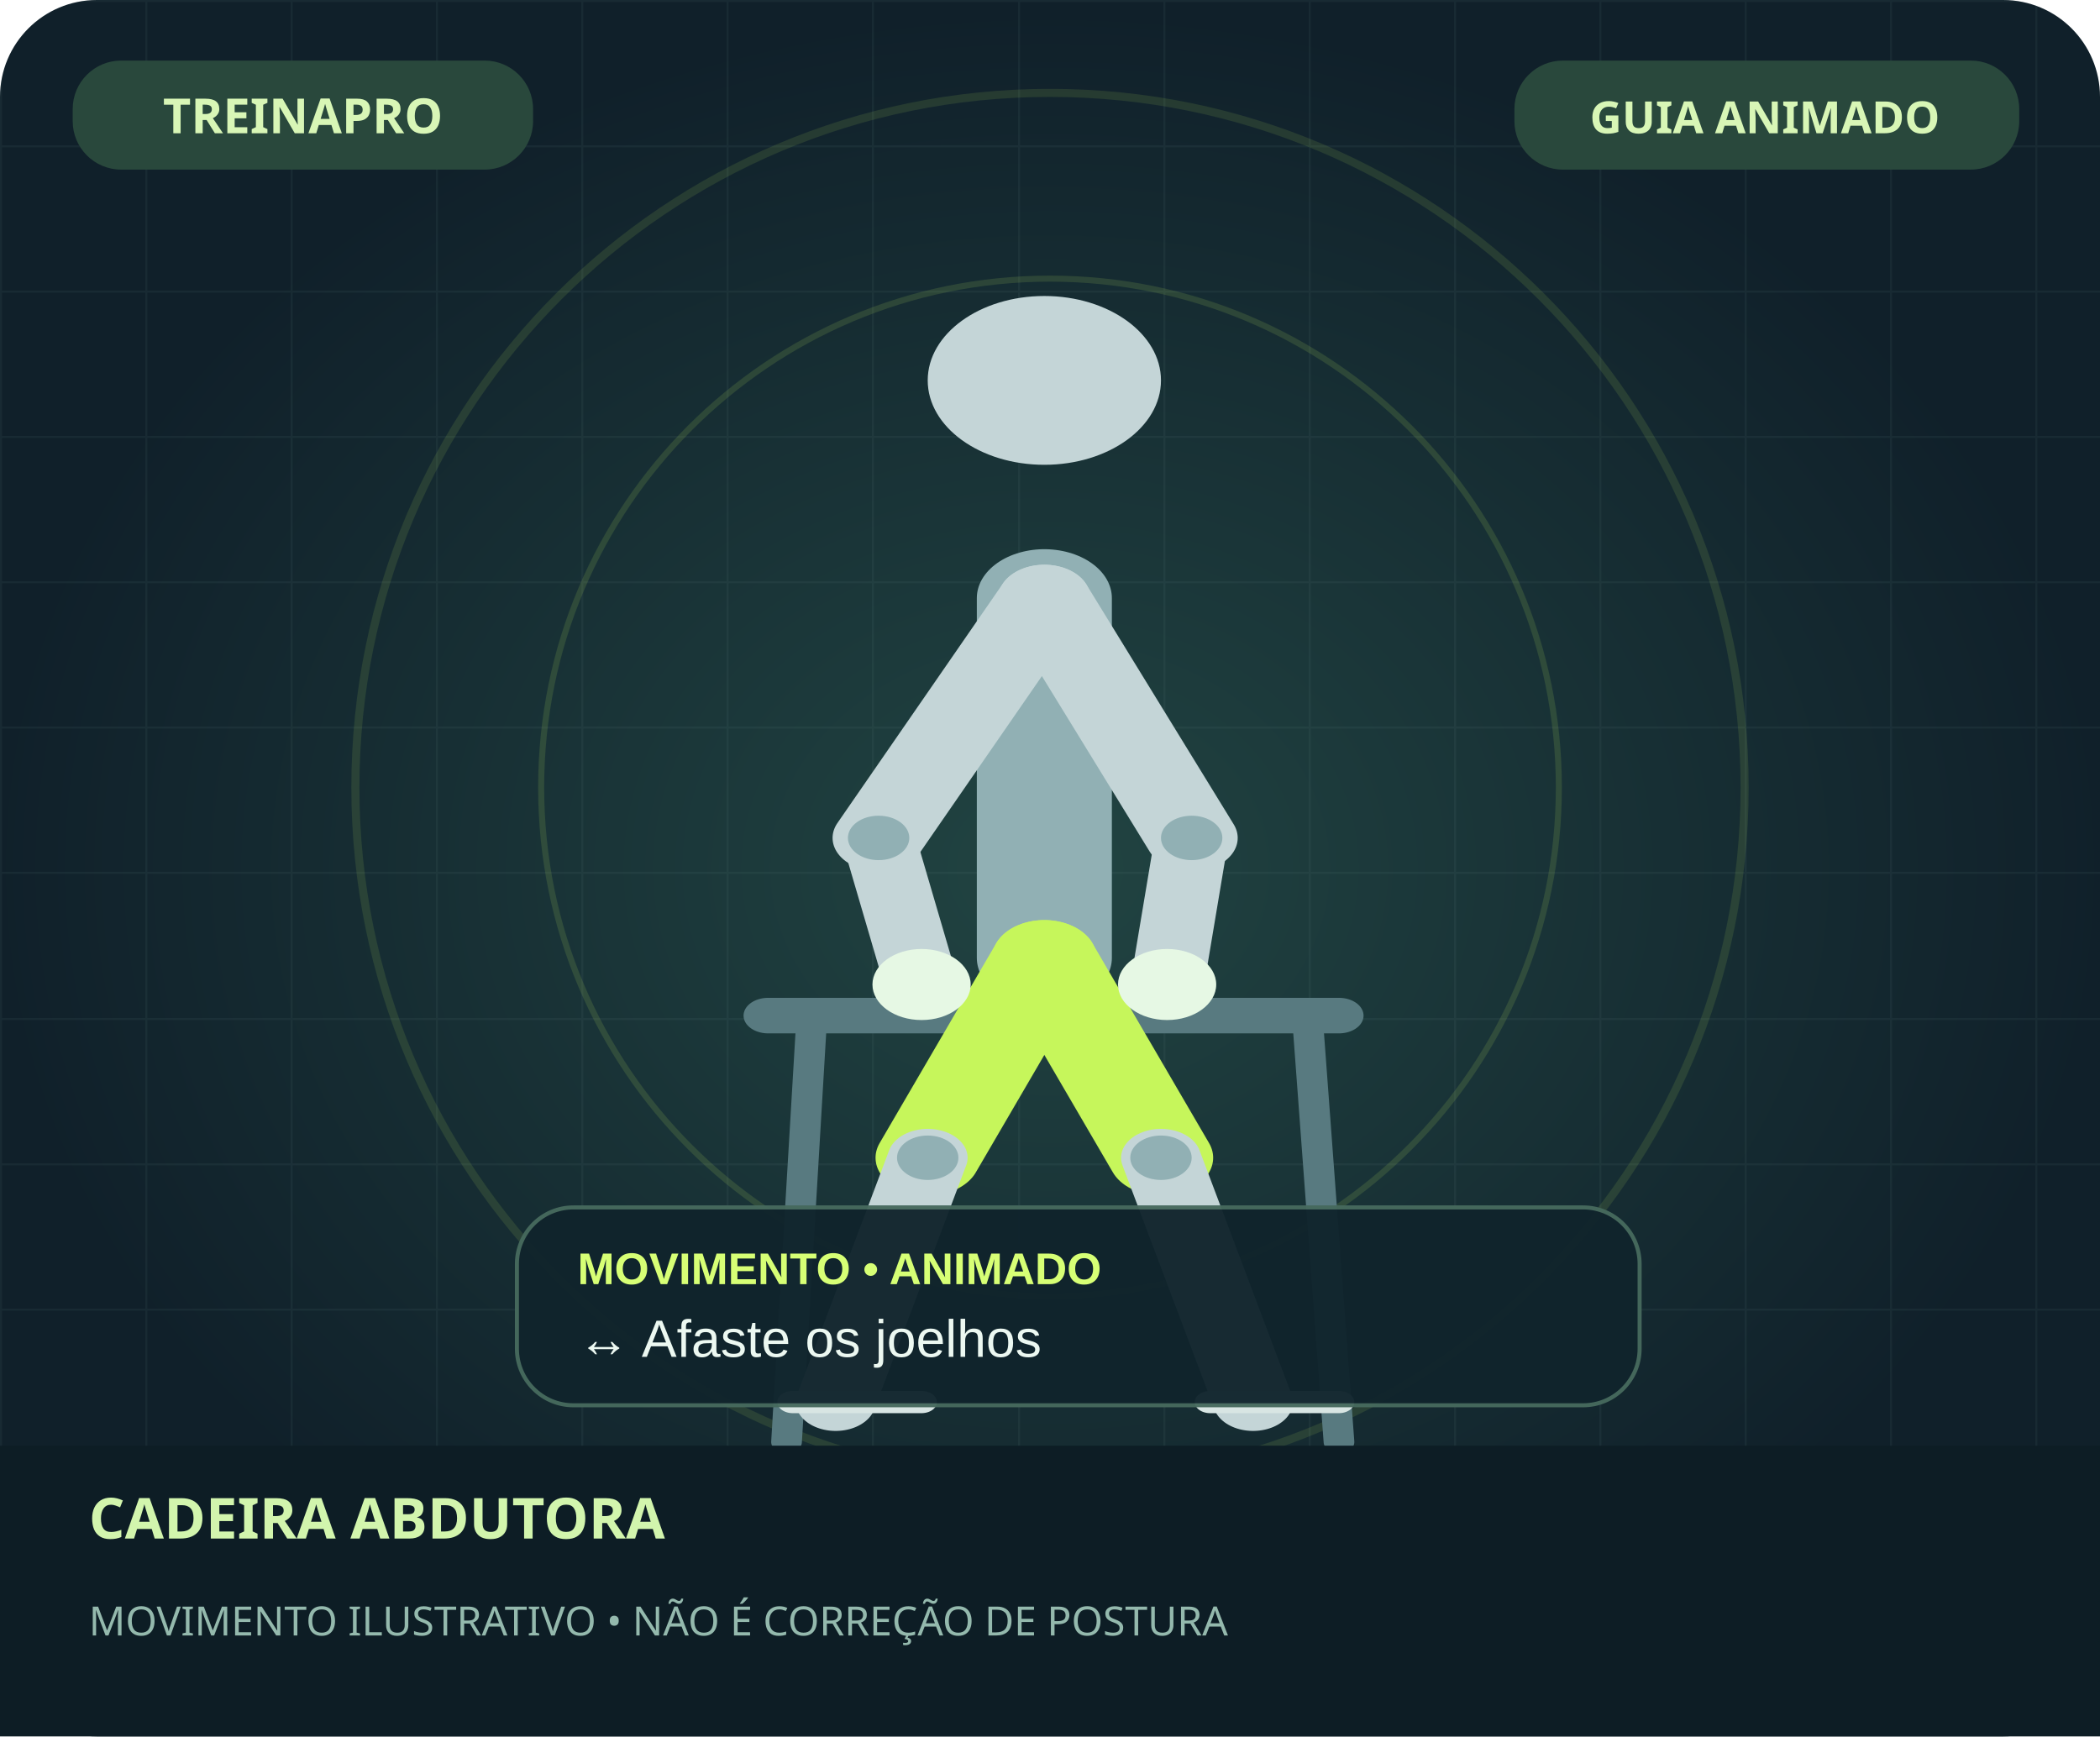
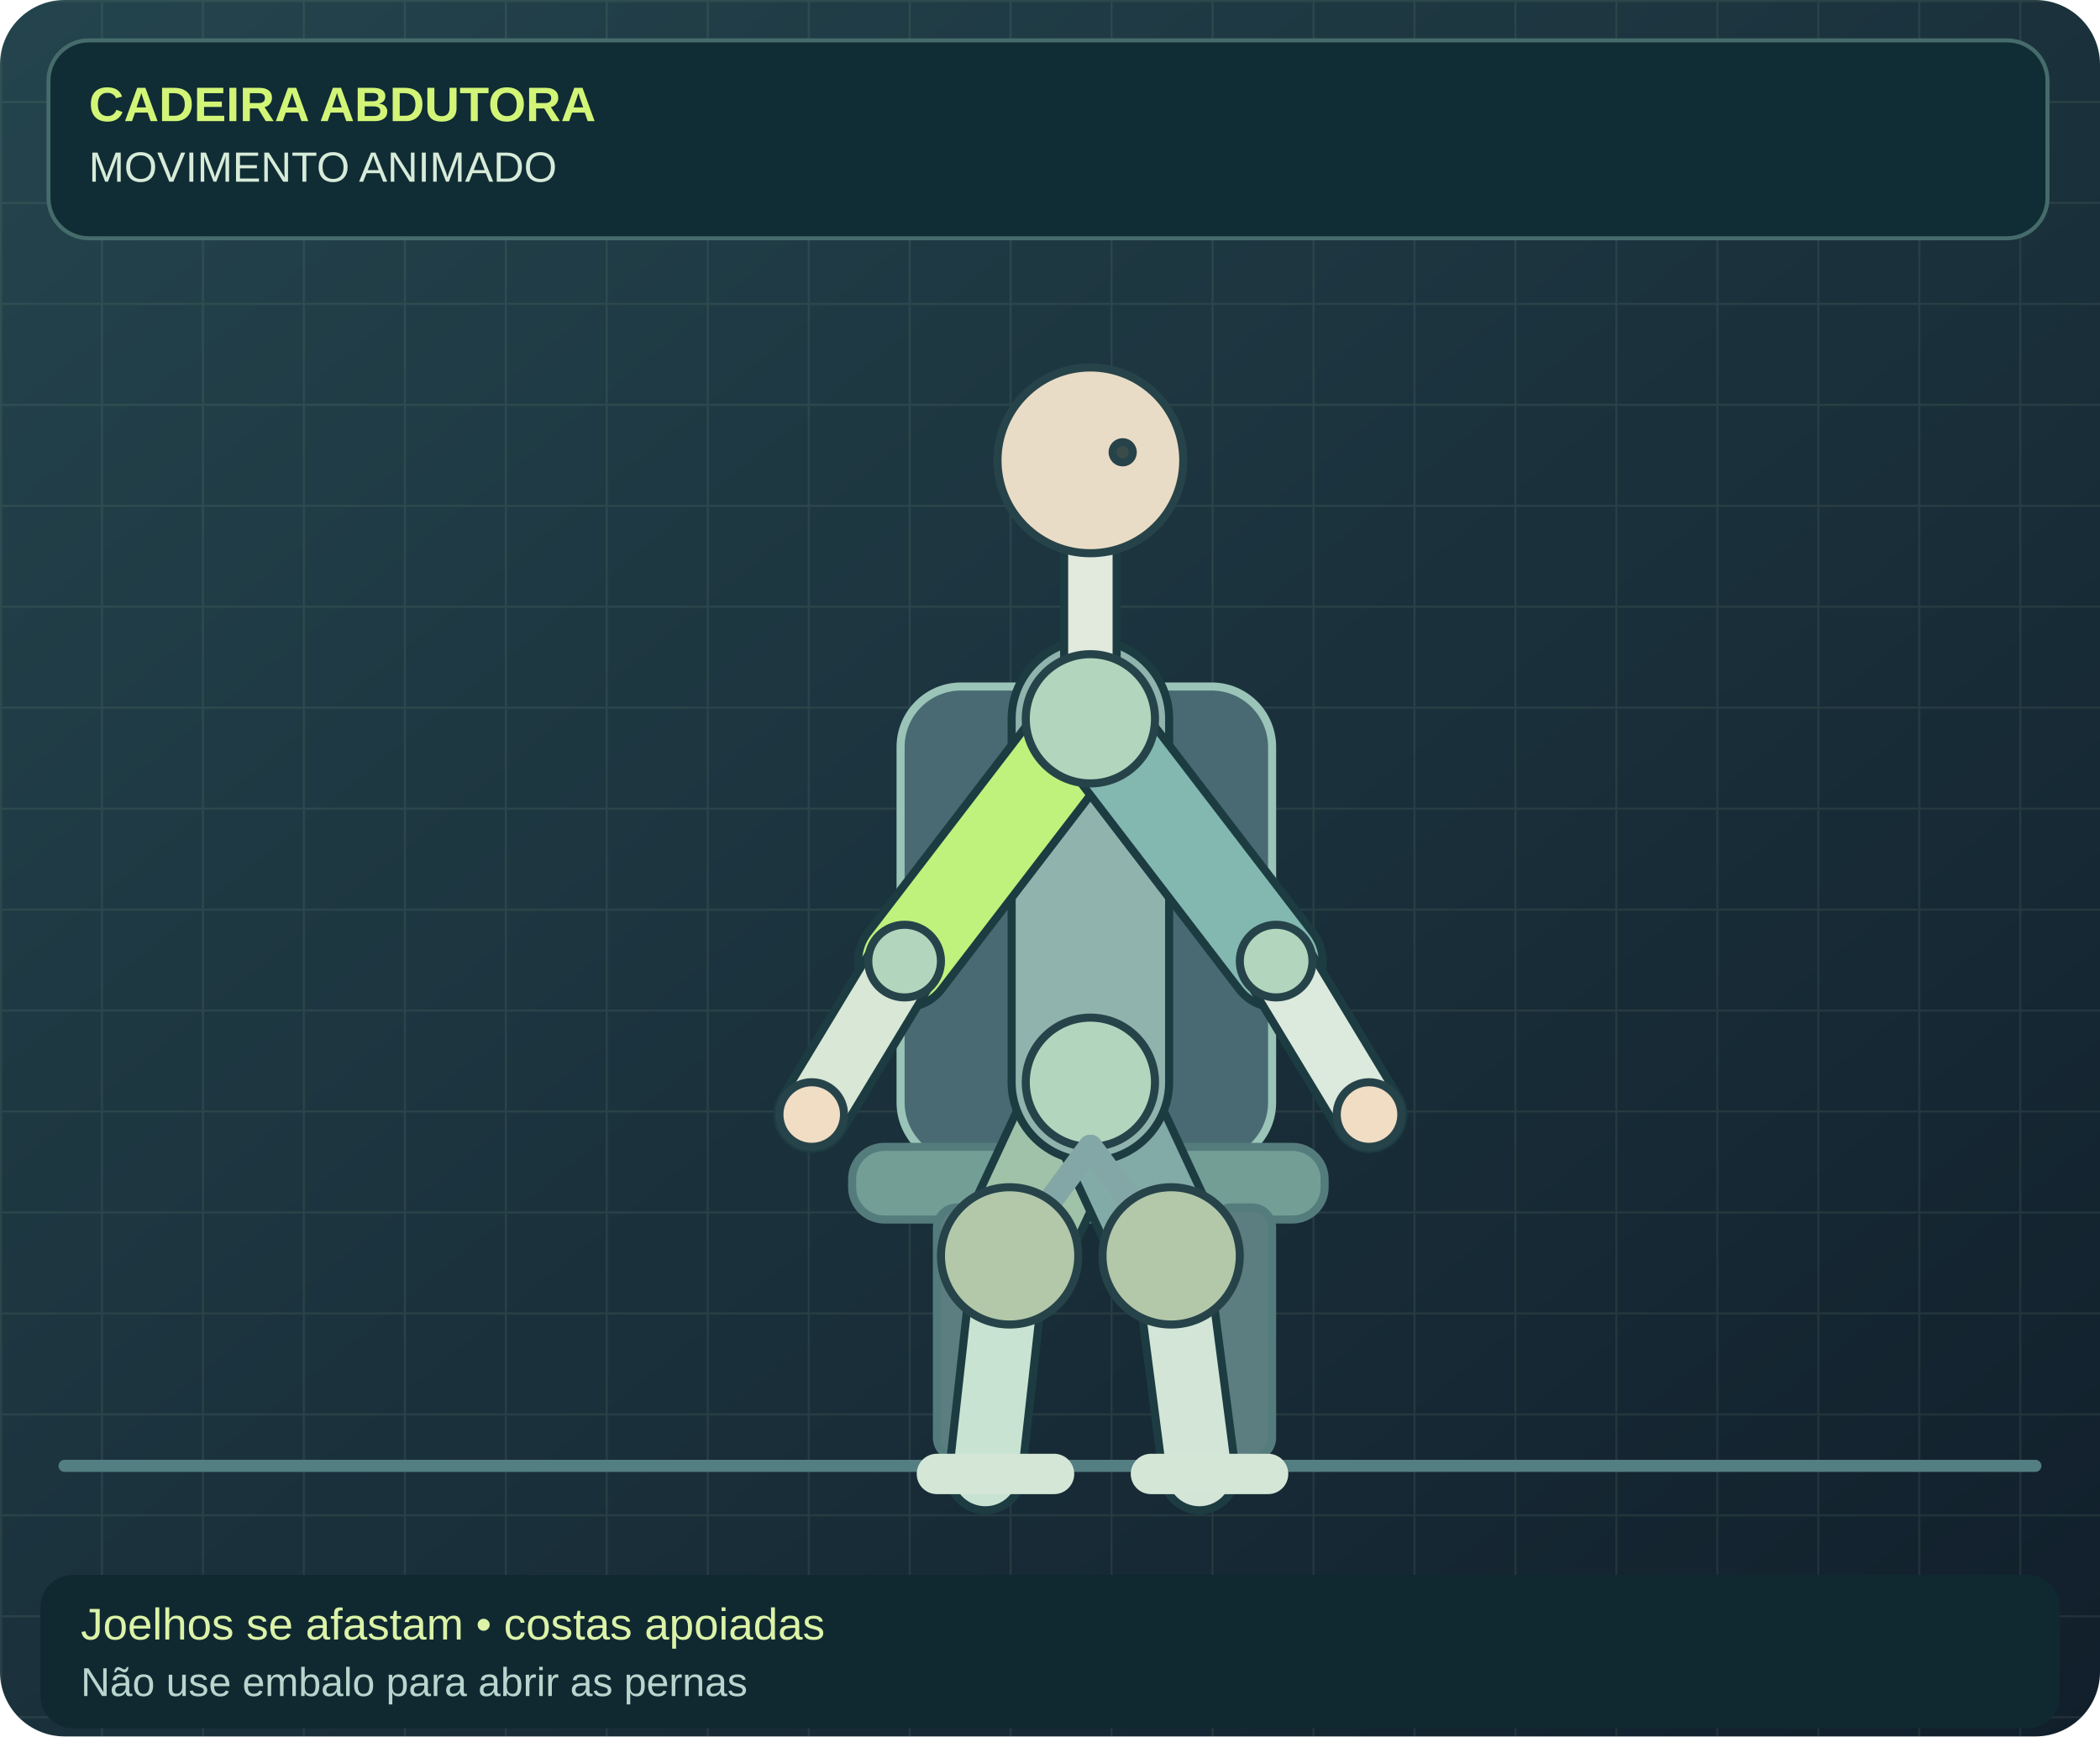
- <svg xmlns="http://www.w3.org/2000/svg" viewBox="0 0 520 430" role="img" aria-labelledby="title desc">
+ <svg xmlns="http://www.w3.org/2000/svg" viewBox="0 0 520 430" role="img" aria-labelledby="exercise-title exercise-description">
  <defs>
-     <radialGradient id="bg">
-       <stop stop-color="#214442" />
-       <stop offset="1" stop-color="#10202a" />
-     </radialGradient>
-     <pattern id="grid" width="36" height="36" patternUnits="userSpaceOnUse">
-       <path d="M36 0H0V36" stroke="#729290" stroke-opacity=".095" fill="none" />
+     <linearGradient id="bg" x1="0" y1="0" x2="1" y2="1">
+       <stop stop-color="#24444d" />
+       <stop offset="1" stop-color="#111f2b" />
+     </linearGradient>
+     <pattern id="grid" width="25" height="25" patternUnits="userSpaceOnUse">
+       <path d="M25 0H0V25" fill="none" stroke="#b0c8a0" stroke-opacity=".1" />
    </pattern>
  </defs>
-   <rect width="520" height="430" rx="24" fill="url(#bg)" />
-   <rect width="520" height="430" rx="24" fill="url(#grid)" />
-   <circle cx="260" cy="195" r="172" fill="none" stroke="#c6f65b" opacity=".11" stroke-width="2" />
-   <circle cx="260" cy="195" r="126" fill="none" stroke="#c6f65b" opacity=".13" stroke-width="1.5" />
-   <rect x="18" y="15" rx="12" width="114" height="27" fill="#29483c" />
-   <text x="75" y="33" fill="#d8f6b6" text-anchor="middle" font-size="12" font-weight="bold" font-family="sans-serif">TREINAPRO</text>
-   <rect x="375" y="15" rx="12" width="125" height="27" fill="#29483c" />
-   <text x="437" y="33" fill="#d8f6b6" text-anchor="middle" font-size="11" font-weight="bold" font-family="sans-serif">GUIA ANIMADO</text>
-   <g transform="translate(61 15) scale(1.52 1.10)">
-     <line x1="85" y1="215" x2="178" y2="215" stroke="#587a80" stroke-width="8" stroke-linecap="round" />
-     <line x1="92" y1="218" x2="88" y2="311" stroke="#587a80" stroke-width="5" stroke-linecap="round" />
-     <line x1="173" y1="218" x2="178" y2="311" stroke="#587a80" stroke-width="5" stroke-linecap="round" />
-     <line x1="130" y1="121" x2="130" y2="202" stroke="#91b0b4" stroke-width="22" stroke-linecap="round" />
-     <line x1="130" y1="202" x2="111" y2="247" stroke="#c6f65b" stroke-width="17" stroke-linecap="round">
-       <animate attributeName="x2" values="111;111;95;95;111;111" keyTimes="0;0.12;0.42;0.57;0.88;1" dur="4.8s" repeatCount="indefinite" calcMode="linear" />
-     </line>
-     <line x1="111" y1="247" x2="96" y2="302" stroke="#c4d5d7" stroke-width="13" stroke-linecap="round">
-       <animate attributeName="x1" values="111;111;95;95;111;111" keyTimes="0;0.12;0.42;0.57;0.88;1" dur="4.8s" repeatCount="indefinite" calcMode="linear" />
-       <animate attributeName="x2" values="96;96;58;58;96;96" keyTimes="0;0.12;0.42;0.57;0.88;1" dur="4.8s" repeatCount="indefinite" calcMode="linear" />
-     </line>
-     <line x1="130" y1="202" x2="149" y2="247" stroke="#c6f65b" stroke-width="17" stroke-linecap="round">
-       <animate attributeName="x2" values="149;149;163;163;149;149" keyTimes="0;0.12;0.42;0.57;0.88;1" dur="4.8s" repeatCount="indefinite" calcMode="linear" />
-     </line>
-     <line x1="149" y1="247" x2="164" y2="302" stroke="#c4d5d7" stroke-width="13" stroke-linecap="round">
-       <animate attributeName="x1" values="149;149;163;163;149;149" keyTimes="0;0.12;0.42;0.57;0.88;1" dur="4.8s" repeatCount="indefinite" calcMode="linear" />
-       <animate attributeName="x2" values="164;164;204;204;164;164" keyTimes="0;0.12;0.42;0.57;0.88;1" dur="4.8s" repeatCount="indefinite" calcMode="linear" />
-     </line>
-     <line x1="130" y1="121" x2="103" y2="175" stroke="#c4d5d7" stroke-width="15" stroke-linecap="round" />
-     <line x1="103" y1="175" x2="110" y2="208" stroke="#c4d5d7" stroke-width="12" stroke-linecap="round" />
-     <line x1="130" y1="121" x2="154" y2="175" stroke="#c4d5d7" stroke-width="15" stroke-linecap="round" />
-     <line x1="154" y1="175" x2="150" y2="208" stroke="#c4d5d7" stroke-width="12" stroke-linecap="round" />
-     <circle cx="130" cy="72" r="19" fill="#c4d5d7" />
-     <circle cx="103" cy="175" r="5" fill="#91b0b4" />
-     <circle cx="154" cy="175" r="5" fill="#91b0b4" />
-     <circle cx="111" cy="247" r="5" fill="#91b0b4">
-       <animate attributeName="cx" values="111;111;95;95;111;111" keyTimes="0;0.12;0.42;0.57;0.88;1" dur="4.8s" repeatCount="indefinite" calcMode="linear" />
-     </circle>
-     <circle cx="149" cy="247" r="5" fill="#91b0b4">
-       <animate attributeName="cx" values="149;149;163;163;149;149" keyTimes="0;0.12;0.42;0.57;0.88;1" dur="4.8s" repeatCount="indefinite" calcMode="linear" />
-     </circle>
-     <circle cx="110" cy="208" r="8" fill="#e6f8e4" />
-     <circle cx="150" cy="208" r="8" fill="#e6f8e4" />
-     <line x1="89" y1="302" x2="110" y2="302" stroke="#d8e5e3" stroke-width="5" stroke-linecap="round">
-       <animate attributeName="x1" values="89;89;51;51;89;89" keyTimes="0;0.12;0.42;0.57;0.88;1" dur="4.8s" repeatCount="indefinite" calcMode="linear" />
-       <animate attributeName="x2" values="110;110;72;72;110;110" keyTimes="0;0.12;0.42;0.57;0.88;1" dur="4.8s" repeatCount="indefinite" calcMode="linear" />
-     </line>
-     <line x1="157" y1="302" x2="178" y2="302" stroke="#d8e5e3" stroke-width="5" stroke-linecap="round">
-       <animate attributeName="x1" values="157;157;197;197;157;157" keyTimes="0;0.12;0.42;0.57;0.88;1" dur="4.8s" repeatCount="indefinite" calcMode="linear" />
-       <animate attributeName="x2" values="178;178;218;218;178;178" keyTimes="0;0.12;0.42;0.57;0.88;1" dur="4.8s" repeatCount="indefinite" calcMode="linear" />
-     </line>
-   </g>
-   <rect x="0" y="358" width="520" height="72" fill="#0d1d25" />
-   <text x="22" y="381" fill="#d2f5ad" font-size="14" font-family="sans-serif" font-weight="bold">CADEIRA ABDUTORA</text>
-   <text x="22" y="405" fill="#94b9ad" font-size="10" font-family="sans-serif">MOVIMENTO ILUSTRATIVO • NÃO É CORREÇÃO DE POSTURA</text>
-   <g aria-hidden="true">
-     <rect x="128" y="299" rx="14" width="278" height="49" fill="#10232c" stroke="#46695d" opacity=".96" />
-     <text x="143" y="318" fill="#d7ff75" font-size="11" font-weight="bold" font-family="Arial,sans-serif">MOVIMENTO • ANIMADO</text>
-     <text x="143" y="336" fill="#ecf8f1" font-size="13" font-family="Arial,sans-serif">↔ Afaste os joelhos</text>
-   </g>
+   <rect width="100%" height="100%" rx="16" fill="url(#bg)" />
+   <rect width="100%" height="100%" rx="16" fill="url(#grid)" />
+   <line x1="16" y1="363" x2="504" y2="363" stroke="#537e82" stroke-width="3" stroke-linecap="round" />
+   <rect x="223" y="170" width="92" height="118" rx="15" fill="#496a73" stroke="#9ac4b7" stroke-width="2" />
+   <rect x="211" y="284" width="117" height="18" rx="8" fill="#729e96" stroke="#547c7c" stroke-width="2" />
+   <rect x="232" y="299" width="15" height="62" rx="5" fill="#5d7e81" stroke="#547c7c" stroke-width="2" />
+   <rect x="300" y="299" width="15" height="62" rx="5" fill="#5d7e81" stroke="#547c7c" stroke-width="2" />
+   <line x1="270" y1="268" x2="250" y2="311" stroke="#1c3c42" stroke-width="29" stroke-linecap="round">
+     <animate attributeName="x2" values="250;250;206;206;250" keyTimes="0;0.15;0.45;0.68;1" dur="4.8ss" repeatCount="indefinite" />
+     <animate attributeName="y2" values="311;311;306;306;311" keyTimes="0;0.15;0.45;0.68;1" dur="4.8ss" repeatCount="indefinite" />
+   </line>
+   <line x1="270" y1="268" x2="250" y2="311" stroke="#a0c2a8" stroke-width="25" stroke-linecap="round">
+     <animate attributeName="x2" values="250;250;206;206;250" keyTimes="0;0.15;0.45;0.68;1" dur="4.8ss" repeatCount="indefinite" />
+     <animate attributeName="y2" values="311;311;306;306;311" keyTimes="0;0.15;0.45;0.68;1" dur="4.8ss" repeatCount="indefinite" />
+   </line>
+   <line x1="250" y1="311" x2="244" y2="365" stroke="#1c3c42" stroke-width="20" stroke-linecap="round">
+     <animate attributeName="x1" values="250;250;206;206;250" keyTimes="0;0.15;0.45;0.68;1" dur="4.8ss" repeatCount="indefinite" />
+     <animate attributeName="y1" values="311;311;306;306;311" keyTimes="0;0.15;0.45;0.68;1" dur="4.8ss" repeatCount="indefinite" />
+     <animate attributeName="x2" values="244;244;188;188;244" keyTimes="0;0.15;0.45;0.68;1" dur="4.8ss" repeatCount="indefinite" />
+     <animate attributeName="y2" values="365;365;360;360;365" keyTimes="0;0.15;0.45;0.68;1" dur="4.8ss" repeatCount="indefinite" />
+   </line>
+   <line x1="250" y1="311" x2="244" y2="365" stroke="#c9e3d3" stroke-width="16" stroke-linecap="round">
+     <animate attributeName="x1" values="250;250;206;206;250" keyTimes="0;0.15;0.45;0.68;1" dur="4.8ss" repeatCount="indefinite" />
+     <animate attributeName="y1" values="311;311;306;306;311" keyTimes="0;0.15;0.45;0.68;1" dur="4.8ss" repeatCount="indefinite" />
+     <animate attributeName="x2" values="244;244;188;188;244" keyTimes="0;0.15;0.45;0.68;1" dur="4.8ss" repeatCount="indefinite" />
+     <animate attributeName="y2" values="365;365;360;360;365" keyTimes="0;0.15;0.45;0.68;1" dur="4.8ss" repeatCount="indefinite" />
+   </line>
+   <line x1="270" y1="268" x2="290" y2="311" stroke="#1c3c42" stroke-width="29" stroke-linecap="round">
+     <animate attributeName="x2" values="290;290;334;334;290" keyTimes="0;0.15;0.45;0.68;1" dur="4.8ss" repeatCount="indefinite" />
+     <animate attributeName="y2" values="311;311;306;306;311" keyTimes="0;0.15;0.45;0.68;1" dur="4.8ss" repeatCount="indefinite" />
+   </line>
+   <line x1="270" y1="268" x2="290" y2="311" stroke="#82aaa6" stroke-width="25" stroke-linecap="round">
+     <animate attributeName="x2" values="290;290;334;334;290" keyTimes="0;0.15;0.45;0.68;1" dur="4.8ss" repeatCount="indefinite" />
+     <animate attributeName="y2" values="311;311;306;306;311" keyTimes="0;0.15;0.45;0.68;1" dur="4.8ss" repeatCount="indefinite" />
+   </line>
+   <line x1="290" y1="311" x2="297" y2="365" stroke="#1c3c42" stroke-width="20" stroke-linecap="round">
+     <animate attributeName="x1" values="290;290;334;334;290" keyTimes="0;0.15;0.45;0.68;1" dur="4.8ss" repeatCount="indefinite" />
+     <animate attributeName="y1" values="311;311;306;306;311" keyTimes="0;0.15;0.45;0.68;1" dur="4.8ss" repeatCount="indefinite" />
+     <animate attributeName="x2" values="297;297;351;351;297" keyTimes="0;0.15;0.45;0.68;1" dur="4.8ss" repeatCount="indefinite" />
+     <animate attributeName="y2" values="365;365;360;360;365" keyTimes="0;0.15;0.45;0.68;1" dur="4.8ss" repeatCount="indefinite" />
+   </line>
+   <line x1="290" y1="311" x2="297" y2="365" stroke="#d2e5d7" stroke-width="16" stroke-linecap="round">
+     <animate attributeName="x1" values="290;290;334;334;290" keyTimes="0;0.15;0.45;0.68;1" dur="4.8ss" repeatCount="indefinite" />
+     <animate attributeName="y1" values="311;311;306;306;311" keyTimes="0;0.15;0.45;0.68;1" dur="4.8ss" repeatCount="indefinite" />
+     <animate attributeName="x2" values="297;297;351;351;297" keyTimes="0;0.15;0.45;0.68;1" dur="4.8ss" repeatCount="indefinite" />
+     <animate attributeName="y2" values="365;365;360;360;365" keyTimes="0;0.15;0.45;0.68;1" dur="4.8ss" repeatCount="indefinite" />
+   </line>
+   <line x1="270" y1="268" x2="270" y2="178" stroke="#1c3c42" stroke-width="41" stroke-linecap="round" />
+   <line x1="270" y1="268" x2="270" y2="178" stroke="#90b4ad" stroke-width="37" stroke-linecap="round" />
+   <line x1="270" y1="178" x2="224" y2="238" stroke="#1c3c42" stroke-width="25" stroke-linecap="round" />
+   <line x1="270" y1="178" x2="224" y2="238" stroke="#bff17d" stroke-width="21" stroke-linecap="round" />
+   <line x1="224" y1="238" x2="201" y2="276" stroke="#1c3c42" stroke-width="19" stroke-linecap="round" />
+   <line x1="224" y1="238" x2="201" y2="276" stroke="#d8e7d6" stroke-width="15" stroke-linecap="round" />
+   <line x1="270" y1="178" x2="316" y2="238" stroke="#1c3c42" stroke-width="25" stroke-linecap="round" />
+   <line x1="270" y1="178" x2="316" y2="238" stroke="#83b8b1" stroke-width="21" stroke-linecap="round" />
+   <line x1="316" y1="238" x2="339" y2="276" stroke="#1c3c42" stroke-width="19" stroke-linecap="round" />
+   <line x1="316" y1="238" x2="339" y2="276" stroke="#dceadd" stroke-width="15" stroke-linecap="round" />
+   <line x1="270" y1="178" x2="270" y2="114" stroke="#1c3c42" stroke-width="15" stroke-linecap="round" />
+   <line x1="270" y1="178" x2="270" y2="114" stroke="#e2e9dd" stroke-width="11" stroke-linecap="round" />
+   <circle cx="270" cy="268" r="16" fill="#b2d6bd" stroke="#27434a" stroke-width="2" />
+   <circle cx="270" cy="178" r="16" fill="#b2d6bd" stroke="#27434a" stroke-width="2" />
+   <circle cx="250" cy="311" r="9" fill="#b2d6bd" stroke="#27434a" stroke-width="2">
+     <animate attributeName="cx" values="250;250;206;206;250" keyTimes="0;0.15;0.45;0.68;1" dur="4.8ss" repeatCount="indefinite" />
+     <animate attributeName="cy" values="311;311;306;306;311" keyTimes="0;0.15;0.45;0.68;1" dur="4.8ss" repeatCount="indefinite" />
+   </circle>
+   <circle cx="290" cy="311" r="9" fill="#b2d6bd" stroke="#27434a" stroke-width="2">
+     <animate attributeName="cx" values="290;290;334;334;290" keyTimes="0;0.15;0.45;0.68;1" dur="4.8ss" repeatCount="indefinite" />
+     <animate attributeName="cy" values="311;311;306;306;311" keyTimes="0;0.15;0.45;0.68;1" dur="4.8ss" repeatCount="indefinite" />
+   </circle>
+   <circle cx="224" cy="238" r="9" fill="#b2d6bd" stroke="#27434a" stroke-width="2" />
+   <circle cx="316" cy="238" r="9" fill="#b2d6bd" stroke="#27434a" stroke-width="2" />
+   <circle cx="270" cy="114" r="23" fill="#e9dcc6" stroke="#27434a" stroke-width="2" />
+   <circle cx="201" cy="276" r="8" fill="#f0ddc4" stroke="#27434a" stroke-width="2" />
+   <circle cx="339" cy="276" r="8" fill="#f0ddc4" stroke="#27434a" stroke-width="2" />
+   <line x1="232" y1="365" x2="261" y2="365" stroke="#d4e7d7" stroke-width="10" stroke-linecap="round">
+     <animate attributeName="x1" values="232;232;176;176;232" keyTimes="0;0.15;0.45;0.68;1" dur="4.8ss" repeatCount="indefinite" />
+     <animate attributeName="y1" values="365;365;360;360;365" keyTimes="0;0.15;0.45;0.68;1" dur="4.8ss" repeatCount="indefinite" />
+     <animate attributeName="x2" values="261;261;205;205;261" keyTimes="0;0.15;0.45;0.68;1" dur="4.8ss" repeatCount="indefinite" />
+     <animate attributeName="y2" values="365;365;360;360;365" keyTimes="0;0.15;0.45;0.68;1" dur="4.8ss" repeatCount="indefinite" />
+   </line>
+   <line x1="285" y1="365" x2="314" y2="365" stroke="#d4e7d7" stroke-width="10" stroke-linecap="round">
+     <animate attributeName="x1" values="285;285;339;339;285" keyTimes="0;0.15;0.45;0.68;1" dur="4.8ss" repeatCount="indefinite" />
+     <animate attributeName="y1" values="365;365;360;360;365" keyTimes="0;0.15;0.45;0.68;1" dur="4.8ss" repeatCount="indefinite" />
+     <animate attributeName="x2" values="314;314;368;368;314" keyTimes="0;0.15;0.45;0.68;1" dur="4.8ss" repeatCount="indefinite" />
+     <animate attributeName="y2" values="365;365;360;360;365" keyTimes="0;0.15;0.45;0.68;1" dur="4.8ss" repeatCount="indefinite" />
+   </line>
+   <circle cx="278" cy="112" r="2.5" fill="#3b4b4a" stroke="#27434a" stroke-width="2" />
+   <line x1="270" y1="284" x2="250" y2="311" stroke="#83a7a6" stroke-width="6" stroke-linecap="round">
+     <animate attributeName="x2" values="250;250;206;206;250" keyTimes="0;0.15;0.45;0.68;1" dur="4.8ss" repeatCount="indefinite" />
+     <animate attributeName="y2" values="311;311;306;306;311" keyTimes="0;0.15;0.45;0.68;1" dur="4.8ss" repeatCount="indefinite" />
+   </line>
+   <circle cx="250" cy="311" r="17" fill="#b2c8a9" stroke="#27434a" stroke-width="2">
+     <animate attributeName="cx" values="250;250;206;206;250" keyTimes="0;0.15;0.45;0.68;1" dur="4.8ss" repeatCount="indefinite" />
+     <animate attributeName="cy" values="311;311;306;306;311" keyTimes="0;0.15;0.45;0.68;1" dur="4.8ss" repeatCount="indefinite" />
+   </circle>
+   <line x1="270" y1="284" x2="290" y2="311" stroke="#83a7a6" stroke-width="6" stroke-linecap="round">
+     <animate attributeName="x2" values="290;290;334;334;290" keyTimes="0;0.15;0.45;0.68;1" dur="4.8ss" repeatCount="indefinite" />
+     <animate attributeName="y2" values="311;311;306;306;311" keyTimes="0;0.15;0.45;0.68;1" dur="4.8ss" repeatCount="indefinite" />
+   </line>
+   <circle cx="290" cy="311" r="17" fill="#b2c8a9" stroke="#27434a" stroke-width="2">
+     <animate attributeName="cx" values="290;290;334;334;290" keyTimes="0;0.15;0.45;0.68;1" dur="4.8ss" repeatCount="indefinite" />
+     <animate attributeName="cy" values="311;311;306;306;311" keyTimes="0;0.15;0.45;0.68;1" dur="4.8ss" repeatCount="indefinite" />
+   </circle>
+   <rect x="12" y="10" width="495" height="49" rx="10" fill="#102c34" stroke="#466b6b" />
+   <text x="22" y="30" fill="#d2f577" font-size="12" font-weight="700" font-family="Arial,sans-serif">CADEIRA ABDUTORA</text>
+   <text x="22" y="45" fill="#d7ebd9" font-size="10.5" font-family="Arial,sans-serif">MOVIMENTO ANIMADO</text>
+   <rect x="10" y="390" width="500" height="38" rx="8" fill="#102931" />
+   <text x="20" y="406" fill="#dcf3a8" font-size="11" font-family="Arial,sans-serif">Joelhos se afastam • costas apoiadas</text>
+   <text x="20" y="420" fill="#b8d5ce" font-size="10" font-family="Arial,sans-serif">Não use embalo para abrir as pernas</text>
</svg>
